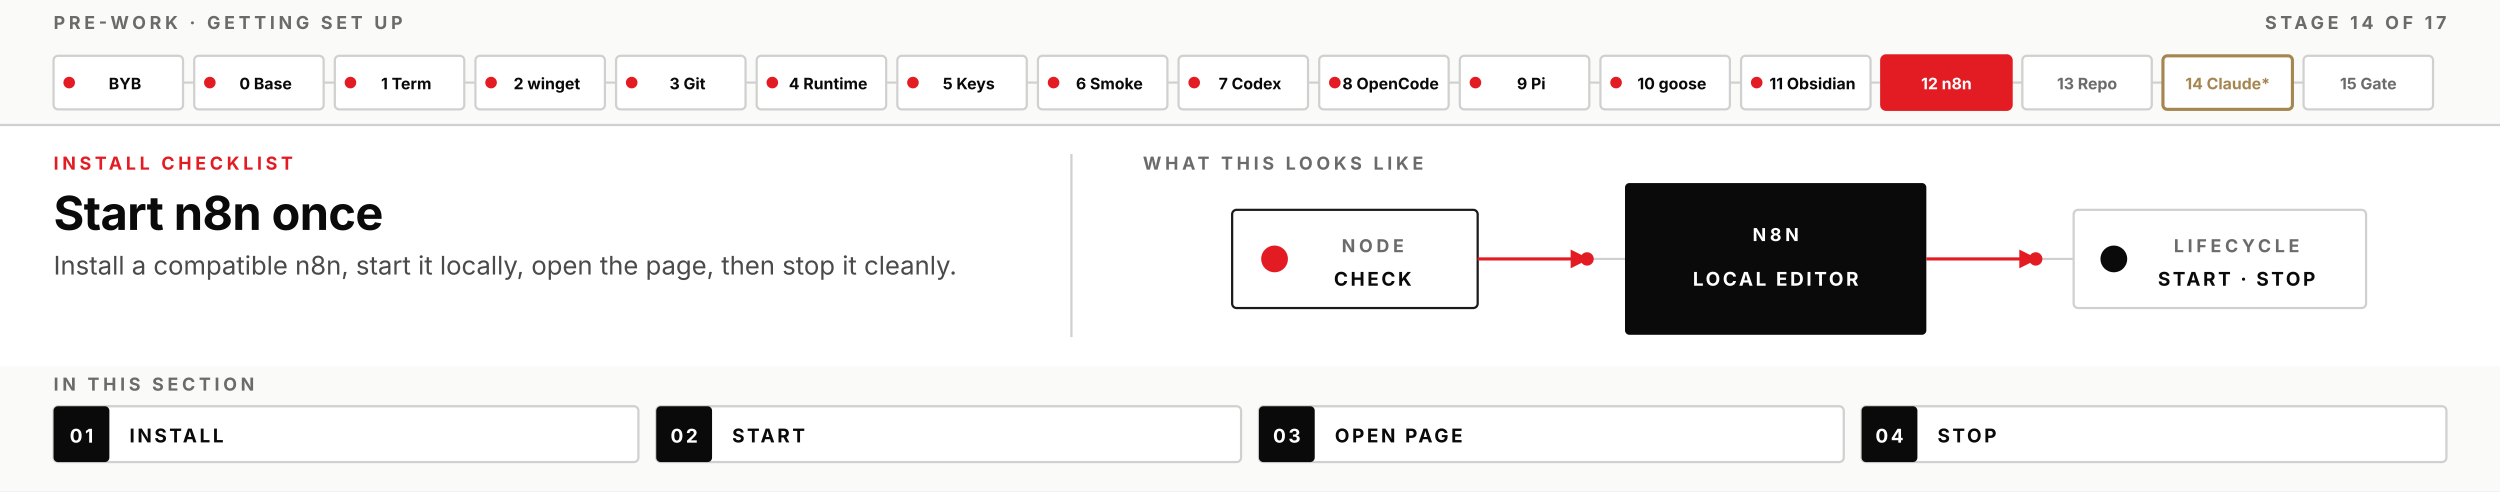
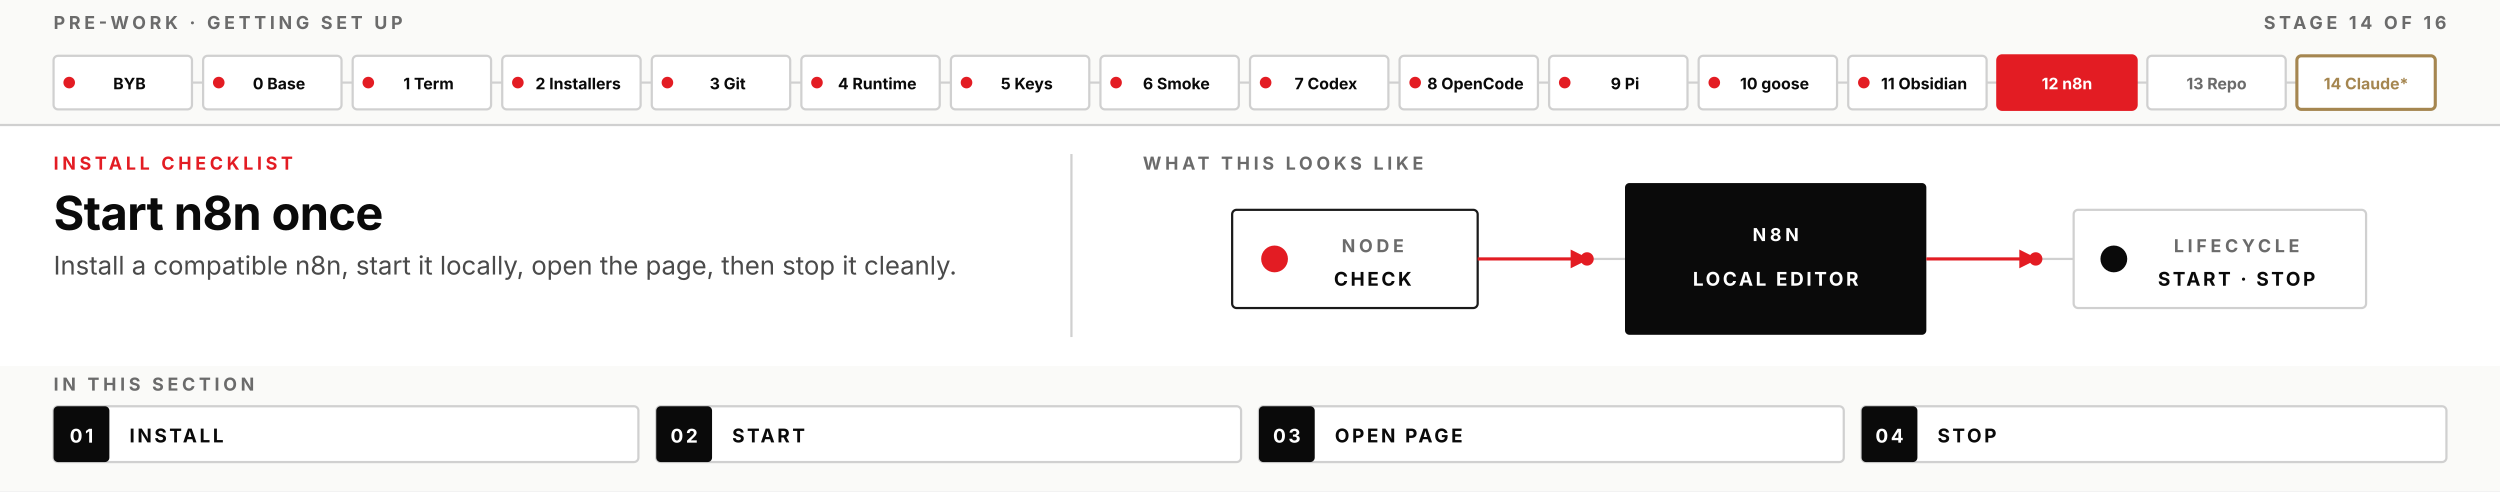
<svg xmlns="http://www.w3.org/2000/svg" viewBox="0 0 1120 220" role="img" aria-labelledby="title-install-pre-work-12-n8n">
  <defs>
    <marker id="arrow" viewBox="0 0 8 8" refX="7" refY="4" markerWidth="6" markerHeight="6" orient="auto-start-reverse">
      <path d="M0 0 8 4 0 8Z" fill="#0A0A0A" />
    </marker>
    <marker id="arrow-red" viewBox="0 0 8 8" refX="7" refY="4" markerWidth="6" markerHeight="6" orient="auto-start-reverse">
      <path d="M0 0 8 4 0 8Z" fill="#E31C23" />
    </marker>
    <style>
      text { font-family: system-ui, "Inter", "Helvetica Neue", Arial, sans-serif; fill: #0A0A0A; }
      .micro { font-size: 8px; font-weight: 650; letter-spacing: 1.65px; }
      .tiny { font-size: 7px; font-weight: 650; letter-spacing: 1px; }
      .railtext { font-size: 7.1px; font-weight: 650; }
      .title { font-size: 21px; font-weight: 680; letter-spacing: -0.25px; }
      .purpose { font-size: 11.5px; font-weight: 430; fill: #4A4A4A; }
      .caption { font-size: 8.5px; font-weight: 650; letter-spacing: 1.15px; }
      .body { font-size: 9.5px; font-weight: 520; }
      .muted { fill: #6B6B6B; }
      .white { fill: #FFFFFF; }
      .red { fill: #E31C23; }
      .gold { fill: #A58650; }
      .line { fill: none; stroke: #0A0A0A; stroke-width: 1.35; vector-effect: non-scaling-stroke; }
      .hair { fill: none; stroke: #D0D0D0; stroke-width: 1; vector-effect: non-scaling-stroke; }
      .redline { fill: none; stroke: #E31C23; stroke-width: 1.4; vector-effect: non-scaling-stroke; }
      .goldline { fill: none; stroke: #A58650; stroke-width: 1.35; vector-effect: non-scaling-stroke; }
      .dash { stroke-dasharray: 5 4; }
    </style>
  </defs>
  <rect width="1120" height="220" fill="#FFFFFF" />
  <rect x="0" y="0" width="1120" height="56" fill="#FAFAF8" />
  <text x="24" y="13" class="micro muted">PRE-WORK · GETTING SET UP</text>
-   <text x="1096" y="13" class="micro muted" text-anchor="end">STAGE 14 OF 17</text>
-   <path d="M53 37H1061" class="hair" />
-   <rect x="24" y="25" width="58" height="24" rx="2" fill="#FFFFFF" stroke="#D0D0D0" stroke-width="1" />
+   <text x="1096" y="13" class="micro muted" text-anchor="end">STAGE 14 OF 16</text>
+   <path d="M55 37H1060" class="hair" />
+   <rect x="24" y="25" width="62" height="24" rx="2" fill="#FFFFFF" stroke="#D0D0D0" stroke-width="1" />
  <circle cx="31" cy="37" r="2.6" fill="#E31C23" />
-   <text x="56" y="40" class="railtext" text-anchor="middle">BYB</text>
-   <rect x="87" y="25" width="58" height="24" rx="2" fill="#FFFFFF" stroke="#D0D0D0" stroke-width="1" />
-   <circle cx="94" cy="37" r="2.6" fill="#E31C23" />
-   <text x="119" y="40" class="railtext" text-anchor="middle">0 Base</text>
-   <rect x="150" y="25" width="58" height="24" rx="2" fill="#FFFFFF" stroke="#D0D0D0" stroke-width="1" />
-   <circle cx="157" cy="37" r="2.6" fill="#E31C23" />
-   <text x="182" y="40" class="railtext" text-anchor="middle">1 Term</text>
-   <rect x="213" y="25" width="58" height="24" rx="2" fill="#FFFFFF" stroke="#D0D0D0" stroke-width="1" />
-   <circle cx="220" cy="37" r="2.6" fill="#E31C23" />
-   <text x="245" y="40" class="railtext" text-anchor="middle">2 winget</text>
-   <rect x="276" y="25" width="58" height="24" rx="2" fill="#FFFFFF" stroke="#D0D0D0" stroke-width="1" />
-   <circle cx="283" cy="37" r="2.6" fill="#E31C23" />
-   <text x="308" y="40" class="railtext" text-anchor="middle">3 Git</text>
-   <rect x="339" y="25" width="58" height="24" rx="2" fill="#FFFFFF" stroke="#D0D0D0" stroke-width="1" />
-   <circle cx="346" cy="37" r="2.6" fill="#E31C23" />
-   <text x="371" y="40" class="railtext" text-anchor="middle">4 Runtime</text>
-   <rect x="402" y="25" width="58" height="24" rx="2" fill="#FFFFFF" stroke="#D0D0D0" stroke-width="1" />
-   <circle cx="409" cy="37" r="2.6" fill="#E31C23" />
-   <text x="434" y="40" class="railtext" text-anchor="middle">5 Keys</text>
-   <rect x="465" y="25" width="58" height="24" rx="2" fill="#FFFFFF" stroke="#D0D0D0" stroke-width="1" />
-   <circle cx="472" cy="37" r="2.6" fill="#E31C23" />
-   <text x="497" y="40" class="railtext" text-anchor="middle">6 Smoke</text>
-   <rect x="528" y="25" width="58" height="24" rx="2" fill="#FFFFFF" stroke="#D0D0D0" stroke-width="1" />
-   <circle cx="535" cy="37" r="2.6" fill="#E31C23" />
-   <text x="560" y="40" class="railtext" text-anchor="middle">7 Codex</text>
-   <rect x="591" y="25" width="58" height="24" rx="2" fill="#FFFFFF" stroke="#D0D0D0" stroke-width="1" />
-   <circle cx="598" cy="37" r="2.6" fill="#E31C23" />
-   <text x="623" y="40" class="railtext" text-anchor="middle">8 OpenCode</text>
-   <rect x="654" y="25" width="58" height="24" rx="2" fill="#FFFFFF" stroke="#D0D0D0" stroke-width="1" />
-   <circle cx="661" cy="37" r="2.6" fill="#E31C23" />
-   <text x="686" y="40" class="railtext" text-anchor="middle">9 Pi</text>
-   <rect x="717" y="25" width="58" height="24" rx="2" fill="#FFFFFF" stroke="#D0D0D0" stroke-width="1" />
-   <circle cx="724" cy="37" r="2.6" fill="#E31C23" />
-   <text x="749" y="40" class="railtext" text-anchor="middle">10 goose</text>
-   <rect x="780" y="25" width="58" height="24" rx="2" fill="#FFFFFF" stroke="#D0D0D0" stroke-width="1" />
-   <circle cx="787" cy="37" r="2.6" fill="#E31C23" />
-   <text x="812" y="40" class="railtext" text-anchor="middle">11 Obsidian</text>
-   <rect x="843" y="25" width="58" height="24" rx="2" fill="#E31C23" stroke="#E31C23" stroke-width="1.4" />
-   <text x="872" y="40" class="railtext white" text-anchor="middle">12 n8n</text>
-   <rect x="906" y="25" width="58" height="24" rx="2" fill="#FFFFFF" stroke="#D0D0D0" stroke-width="1" />
-   <text x="935" y="40" class="railtext muted" text-anchor="middle">13 Repo</text>
-   <rect x="969" y="25" width="58" height="24" rx="2" fill="#FFFFFF" stroke="#A58650" stroke-width="1.4" />
-   <text x="998" y="40" class="railtext gold" text-anchor="middle">14 Claude*</text>
-   <rect x="1032" y="25" width="58" height="24" rx="2" fill="#FFFFFF" stroke="#D0D0D0" stroke-width="1" />
-   <text x="1061" y="40" class="railtext muted" text-anchor="middle">15 Gate</text>
+   <text x="58" y="40" class="railtext" text-anchor="middle">BYB</text>
+   <rect x="91" y="25" width="62" height="24" rx="2" fill="#FFFFFF" stroke="#D0D0D0" stroke-width="1" />
+   <circle cx="98" cy="37" r="2.6" fill="#E31C23" />
+   <text x="125" y="40" class="railtext" text-anchor="middle">0 Base</text>
+   <rect x="158" y="25" width="62" height="24" rx="2" fill="#FFFFFF" stroke="#D0D0D0" stroke-width="1" />
+   <circle cx="165" cy="37" r="2.6" fill="#E31C23" />
+   <text x="192" y="40" class="railtext" text-anchor="middle">1 Term</text>
+   <rect x="225" y="25" width="62" height="24" rx="2" fill="#FFFFFF" stroke="#D0D0D0" stroke-width="1" />
+   <circle cx="232" cy="37" r="2.6" fill="#E31C23" />
+   <text x="259" y="40" class="railtext" text-anchor="middle">2 Installers</text>
+   <rect x="292" y="25" width="62" height="24" rx="2" fill="#FFFFFF" stroke="#D0D0D0" stroke-width="1" />
+   <circle cx="299" cy="37" r="2.6" fill="#E31C23" />
+   <text x="326" y="40" class="railtext" text-anchor="middle">3 Git</text>
+   <rect x="359" y="25" width="62" height="24" rx="2" fill="#FFFFFF" stroke="#D0D0D0" stroke-width="1" />
+   <circle cx="366" cy="37" r="2.6" fill="#E31C23" />
+   <text x="393" y="40" class="railtext" text-anchor="middle">4 Runtime</text>
+   <rect x="426" y="25" width="62" height="24" rx="2" fill="#FFFFFF" stroke="#D0D0D0" stroke-width="1" />
+   <circle cx="433" cy="37" r="2.6" fill="#E31C23" />
+   <text x="460" y="40" class="railtext" text-anchor="middle">5 Keys</text>
+   <rect x="493" y="25" width="62" height="24" rx="2" fill="#FFFFFF" stroke="#D0D0D0" stroke-width="1" />
+   <circle cx="500" cy="37" r="2.6" fill="#E31C23" />
+   <text x="527" y="40" class="railtext" text-anchor="middle">6 Smoke</text>
+   <rect x="560" y="25" width="62" height="24" rx="2" fill="#FFFFFF" stroke="#D0D0D0" stroke-width="1" />
+   <circle cx="567" cy="37" r="2.6" fill="#E31C23" />
+   <text x="594" y="40" class="railtext" text-anchor="middle">7 Codex</text>
+   <rect x="627" y="25" width="62" height="24" rx="2" fill="#FFFFFF" stroke="#D0D0D0" stroke-width="1" />
+   <circle cx="634" cy="37" r="2.6" fill="#E31C23" />
+   <text x="661" y="40" class="railtext" text-anchor="middle">8 OpenCode</text>
+   <rect x="694" y="25" width="62" height="24" rx="2" fill="#FFFFFF" stroke="#D0D0D0" stroke-width="1" />
+   <circle cx="701" cy="37" r="2.6" fill="#E31C23" />
+   <text x="728" y="40" class="railtext" text-anchor="middle">9 Pi</text>
+   <rect x="761" y="25" width="62" height="24" rx="2" fill="#FFFFFF" stroke="#D0D0D0" stroke-width="1" />
+   <circle cx="768" cy="37" r="2.6" fill="#E31C23" />
+   <text x="795" y="40" class="railtext" text-anchor="middle">10 goose</text>
+   <rect x="828" y="25" width="62" height="24" rx="2" fill="#FFFFFF" stroke="#D0D0D0" stroke-width="1" />
+   <circle cx="835" cy="37" r="2.6" fill="#E31C23" />
+   <text x="862" y="40" class="railtext" text-anchor="middle">11 Obsidian</text>
+   <rect x="895" y="25" width="62" height="24" rx="2" fill="#E31C23" stroke="#E31C23" stroke-width="1.4" />
+   <text x="926" y="40" class="railtext white" text-anchor="middle">12 n8n</text>
+   <rect x="962" y="25" width="62" height="24" rx="2" fill="#FFFFFF" stroke="#D0D0D0" stroke-width="1" />
+   <text x="993" y="40" class="railtext muted" text-anchor="middle">13 Repo</text>
+   <rect x="1029" y="25" width="62" height="24" rx="2" fill="#FFFFFF" stroke="#A58650" stroke-width="1.4" />
+   <text x="1060" y="40" class="railtext gold" text-anchor="middle">14 Claude*</text>
  <path d="M0 56H1120" class="hair" />
  <text x="24" y="76" class="micro red">INSTALL CHECKLIST</text>
  <text x="24" y="103" class="title">Start n8n once</text>
  <text x="24" y="123" class="purpose">Install a compatible n8n, start it locally, open the page, then stop it cleanly.</text>
  <path d="M480 69V151" class="hair" />
  <text x="512" y="76" class="micro muted">WHAT THIS LOOKS LIKE</text>
  <g aria-label="Local n8n node workflow">
    <path d="M565 116H1054" class="hair" />
    <rect x="552" y="94" width="110" height="44" rx="2" fill="#FFFFFF" stroke="#1A1A1A" />
    <circle cx="571" cy="116" r="6" fill="#E31C23" />
    <text x="615" y="113" class="micro muted" text-anchor="middle">NODE</text>
    <text x="615" y="128" class="caption" text-anchor="middle">CHECK</text>
    <path d="M662 116H711" class="redline" marker-end="url(#arrow-red)" />
    <rect x="728" y="82" width="135" height="68" rx="2" fill="#0A0A0A" />
    <text x="795.5" y="108" class="micro white" text-anchor="middle">N8N</text>
    <text x="795.5" y="128" class="caption white" text-anchor="middle">LOCAL EDITOR</text>
    <path d="M863 116H912" class="redline" marker-end="url(#arrow-red)" />
    <rect x="929" y="94" width="131" height="44" rx="2" fill="#FFFFFF" stroke="#D0D0D0" />
    <circle cx="947" cy="116" r="6" fill="#0A0A0A" />
    <text x="1002" y="113" class="micro muted" text-anchor="middle">LIFECYCLE</text>
    <text x="1002" y="128" class="caption" text-anchor="middle">START · STOP</text>
    <circle cx="711" cy="116" r="3" fill="#E31C23" />
    <circle cx="912" cy="116" r="3" fill="#E31C23" />
  </g>
  <rect x="0" y="164" width="1120" height="56" fill="#FAFAF8" />
  <text x="24" y="175" class="micro muted">IN THIS SECTION</text>
  <rect x="24.00" y="182" width="262.00" height="25" rx="2" fill="#FFFFFF" stroke="#D0D0D0" />
  <rect x="24.00" y="182" width="25" height="25" rx="2" fill="#0A0A0A" />
  <text x="36.50" y="198.3" class="caption white" text-anchor="middle">01</text>
  <text x="58.00" y="198.2" class="caption">INSTALL</text>
  <rect x="294.00" y="182" width="262.00" height="25" rx="2" fill="#FFFFFF" stroke="#D0D0D0" />
  <rect x="294.00" y="182" width="25" height="25" rx="2" fill="#0A0A0A" />
  <text x="306.50" y="198.3" class="caption white" text-anchor="middle">02</text>
  <text x="328.00" y="198.2" class="caption">START</text>
  <rect x="564.00" y="182" width="262.00" height="25" rx="2" fill="#FFFFFF" stroke="#D0D0D0" />
  <rect x="564.00" y="182" width="25" height="25" rx="2" fill="#0A0A0A" />
  <text x="576.50" y="198.3" class="caption white" text-anchor="middle">03</text>
  <text x="598.00" y="198.2" class="caption">OPEN PAGE</text>
  <rect x="834.00" y="182" width="262.00" height="25" rx="2" fill="#FFFFFF" stroke="#D0D0D0" />
  <rect x="834.00" y="182" width="25" height="25" rx="2" fill="#0A0A0A" />
  <text x="846.50" y="198.3" class="caption white" text-anchor="middle">04</text>
  <text x="868.00" y="198.2" class="caption">STOP</text>
</svg>
